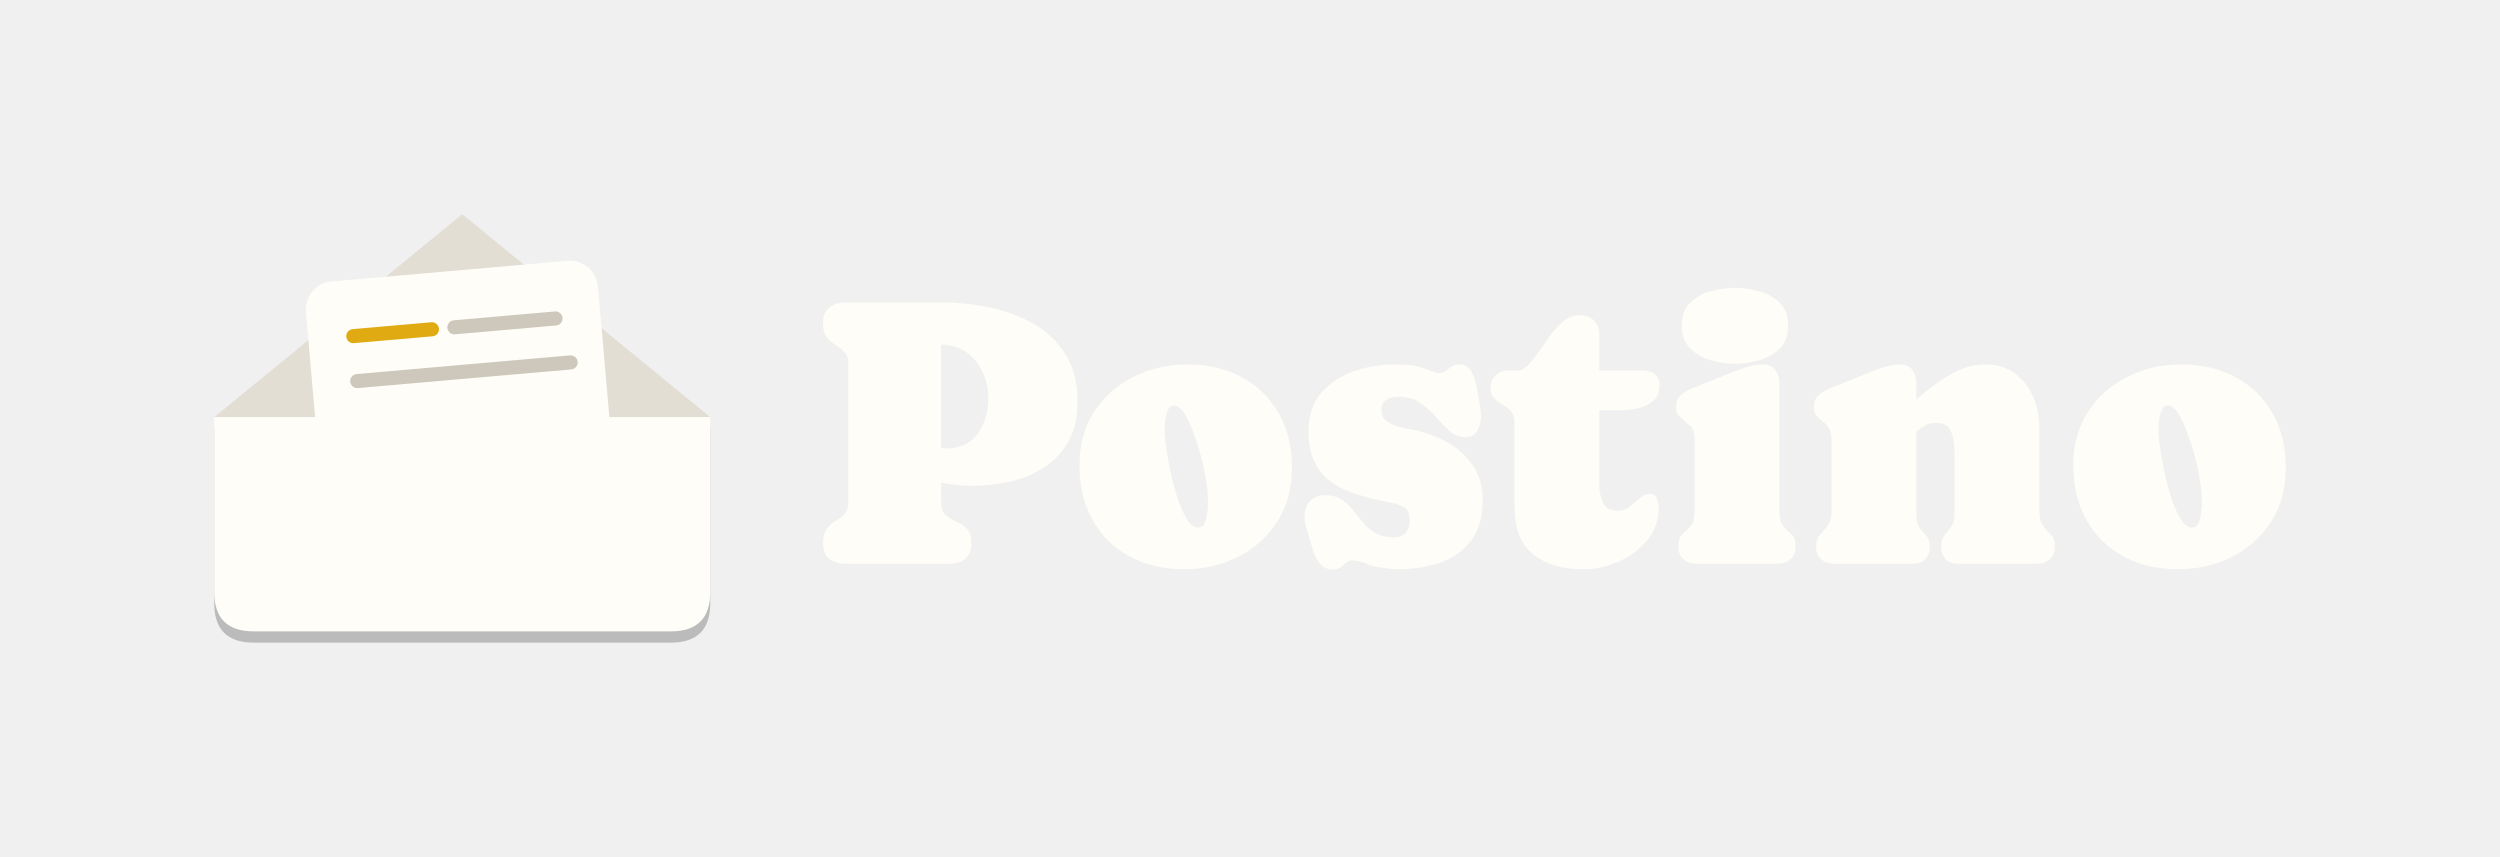
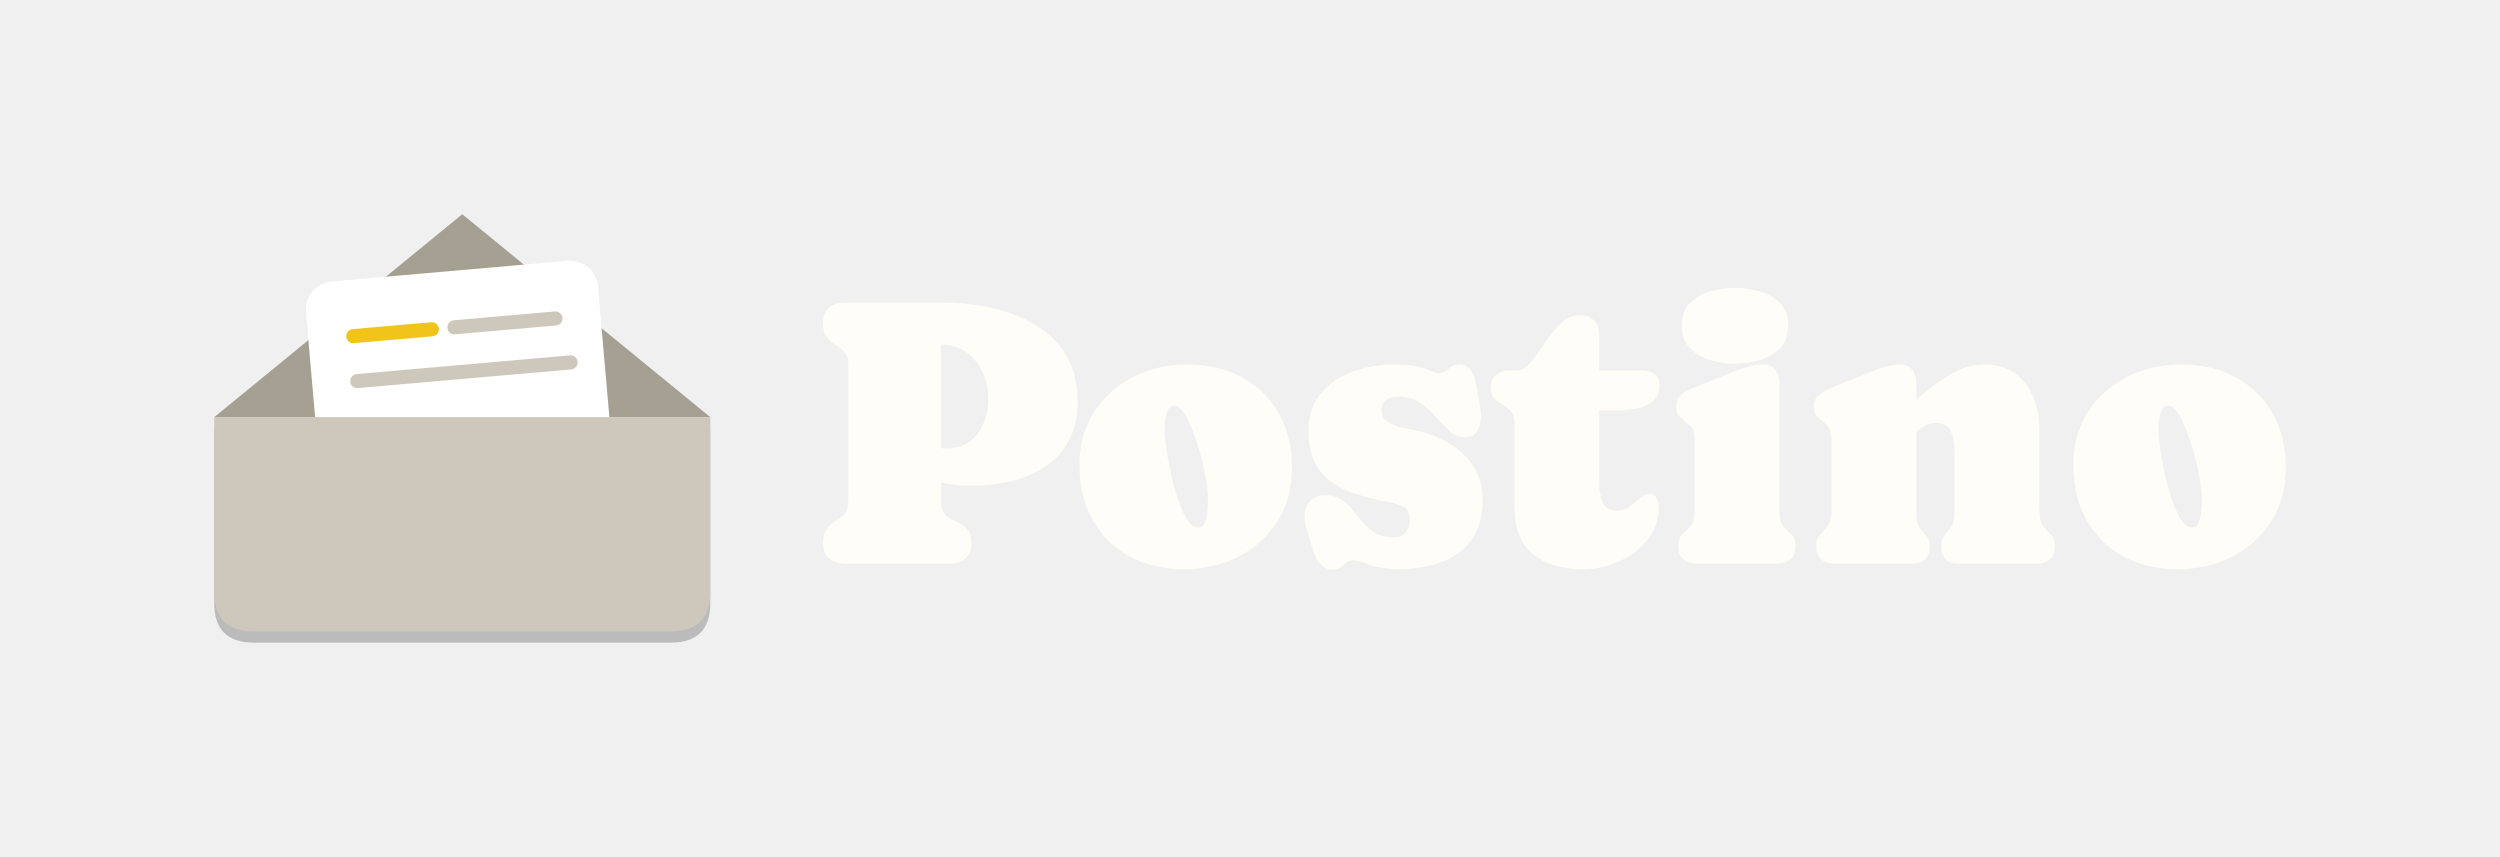
<svg xmlns="http://www.w3.org/2000/svg" viewBox="0 0 886.96 304" width="886.96" height="304">
  <svg x="76" y="76" width="176" height="152" viewBox="40 56 176 152">
-     <path d="M40 128 L128 56 L216 128 Z" fill="#e2ded4" />
+     <path d="M40 128 L128 56 L216 128 Z" fill="#a6a093" />
    <g transform="rotate(-5 128 128)">
-       <rect x="76" y="76" width="104" height="112" rx="10" fill="#fffdf8" />
+       <rect x="76" y="76" width="104" height="112" rx="10" fill="#ffffff" />
      <path d="M128 96 H164 M92 112 H168" fill="none" stroke="#cdc8bb" stroke-width="5" stroke-linecap="round" />
-       <path d="M92 96 H120" fill="none" stroke="#e0ab12" stroke-width="5" stroke-linecap="round" />
+       <path d="M92 96 H120" fill="none" stroke="#f0c419" stroke-width="5" stroke-linecap="round" />
    </g>
    <path d="M40 132 H216 V194 Q216 208 202 208 H54 Q40 208 40 194 Z" fill="#000" fill-opacity=".22" />
-     <path d="M40 128 H216 V190 Q216 204 202 204 H54 Q40 204 40 190 Z" fill="#fffdf8" />
+     <path d="M40 128 H216 V190 Q216 204 202 204 H54 Q40 204 40 190 Z" fill="#cdc8bb" />
  </svg>
  <g fill="#fffdf8">
    <svg x="292" y="102.13" width="518.96" height="99.95" viewBox="39 -1462 7752 1493">
      <path d="M1388 -860Q1388 -737 1341.5 -652Q1295 -567 1215.5 -514Q1136 -461 1036 -437Q936 -413 828 -413Q745 -413 665 -430V-327Q665 -279 689 -258Q713 -237 745 -223.5Q777 -210 801 -186Q825 -162 825 -109Q825 -52 792.5 -26Q760 0 706 0H158Q105 0 72 -26.5Q39 -53 39 -109Q39 -160 59 -185.5Q79 -211 106 -227Q133 -243 153 -264Q173 -285 173 -327V-1057Q173 -1100 153 -1121.5Q133 -1143 106 -1159Q79 -1175 59 -1200Q39 -1225 39 -1275Q39 -1331 72 -1357.5Q105 -1384 158 -1384H678Q803 -1384 928.5 -1357Q1054 -1330 1158 -1269.5Q1262 -1209 1325 -1108Q1388 -1007 1388 -860ZM915 -875Q915 -988 849 -1073Q783 -1158 665 -1162V-612Q676 -611 687 -611Q803 -611 859 -690Q915 -769 915 -875ZM1970 -1056Q2135 -1056 2259.5 -988Q2384 -920 2454 -797Q2524 -674 2524 -508Q2524 -345 2447 -224.5Q2370 -104 2240.5 -37.5Q2111 29 1953 29Q1787 29 1662 -39.5Q1537 -108 1467.5 -232.5Q1398 -357 1398 -523Q1398 -685 1476 -805Q1554 -925 1684 -990.5Q1814 -1056 1970 -1056ZM2027 -192Q2052 -192 2062.5 -218Q2073 -244 2076 -275.5Q2079 -307 2079 -324Q2079 -381 2070 -437.5Q2061 -494 2047 -549Q2042 -571 2028 -617.5Q2014 -664 1994 -715Q1974 -766 1950 -802Q1926 -838 1899 -838Q1876 -838 1865.5 -812Q1855 -786 1852 -754.5Q1849 -723 1849 -707Q1849 -680 1857 -620.5Q1865 -561 1880.5 -488Q1896 -415 1918 -347.5Q1940 -280 1967.5 -236Q1995 -192 2027 -192ZM3087 -885Q3053 -885 3026 -870Q2999 -855 2999 -816Q2999 -784 3014 -767Q3029 -750 3057 -738Q3087 -725 3120 -719Q3153 -713 3184 -706Q3276 -686 3356 -638.5Q3436 -591 3485.5 -516.5Q3535 -442 3535 -340Q3535 -203 3473 -122Q3411 -41 3308.5 -6Q3206 29 3084 29Q3053 29 2998.5 21Q2944 13 2918 -1H2917Q2907 -6 2884 -12Q2861 -18 2850 -18Q2819 -18 2797 6.5Q2775 31 2743 31Q2700 31 2675.5 3Q2651 -25 2638.5 -63.5Q2626 -102 2616 -135Q2609 -163 2600 -190.5Q2591 -218 2591 -247Q2591 -299 2619 -331Q2647 -363 2700 -363Q2752 -363 2786 -340.5Q2820 -318 2846.5 -285Q2873 -252 2900.5 -218.5Q2928 -185 2967 -162.5Q3006 -140 3065 -140Q3106 -140 3127 -164.5Q3148 -189 3148 -228Q3148 -284 3118 -300Q3088 -316 3041 -325Q2955 -342 2877.5 -365Q2800 -388 2740.5 -428Q2681 -468 2646.5 -534Q2612 -600 2612 -704Q2612 -827 2679 -904.5Q2746 -982 2849.5 -1019Q2953 -1056 3060 -1056Q3101 -1056 3140.5 -1053Q3180 -1050 3219 -1037Q3224 -1036 3242.5 -1029Q3261 -1022 3279 -1015.5Q3297 -1009 3297 -1009Q3330 -1009 3353.5 -1032.5Q3377 -1056 3410 -1056Q3452 -1056 3472 -1023.5Q3492 -991 3500.5 -948Q3509 -905 3514 -875Q3518 -852 3522 -828.5Q3526 -805 3526 -782Q3526 -742 3507.5 -706.5Q3489 -671 3442 -671Q3395 -671 3359 -703.5Q3323 -736 3287 -778Q3251 -820 3204 -852.5Q3157 -885 3087 -885ZM4071 29Q3900 29 3801.5 -50.5Q3703 -130 3703 -310V-745Q3703 -788 3684 -809Q3665 -830 3640 -843.5Q3615 -857 3596 -876.5Q3577 -896 3577 -936Q3577 -977 3606 -1000.5Q3635 -1024 3674 -1024H3719Q3748 -1024 3776.5 -1053.5Q3805 -1083 3834.5 -1127Q3864 -1171 3896.5 -1214.5Q3929 -1258 3966 -1287.5Q4003 -1317 4047 -1317Q4097 -1317 4125 -1289Q4153 -1261 4153 -1211V-1024H4380Q4418 -1024 4445 -1006Q4472 -988 4472 -946Q4472 -890 4436.5 -861Q4401 -832 4351 -822.5Q4301 -813 4257 -813H4153V-417Q4153 -368 4172 -324.5Q4191 -281 4250 -281Q4289 -281 4316.5 -303.5Q4344 -326 4368.5 -348Q4393 -370 4421 -370Q4447 -370 4457.5 -345Q4468 -320 4468 -300Q4468 -199 4407 -125Q4346 -51 4254.5 -11Q4163 29 4071 29ZM5021 -1056Q5062 -1056 5084.5 -1028Q5107 -1000 5107 -961V-301Q5107 -273 5109.5 -244.5Q5112 -216 5132 -195Q5158 -167 5175.5 -151Q5193 -135 5193 -91Q5193 -47 5165.5 -23.5Q5138 0 5095 0H4670Q4627 0 4599.5 -23Q4572 -46 4572 -91Q4572 -134 4589 -151.5Q4606 -169 4633 -195Q4653 -215 4655.5 -245Q4658 -275 4658 -301V-650Q4658 -670 4655 -691.5Q4652 -713 4638 -728Q4634 -733 4628.5 -736Q4623 -739 4619 -743Q4597 -766 4578.5 -780.5Q4560 -795 4560 -832Q4560 -872 4585 -894Q4610 -916 4644 -929L4860 -1016Q4898 -1031 4939 -1043.5Q4980 -1056 5021 -1056ZM4871 -1060Q4807 -1060 4742 -1079Q4677 -1098 4633.5 -1142.5Q4590 -1187 4590 -1263Q4590 -1339 4634 -1382.5Q4678 -1426 4743 -1444Q4808 -1462 4871 -1462Q4934 -1462 4999.5 -1444Q5065 -1426 5109.5 -1382.5Q5154 -1339 5154 -1263Q5154 -1186 5110 -1141.5Q5066 -1097 5000.5 -1078.5Q4935 -1060 4871 -1060ZM5749 -1056Q5790 -1056 5811.5 -1027.5Q5833 -999 5833 -961V-869Q5912 -942 6007 -999Q6102 -1056 6195 -1056Q6292 -1056 6356 -1008Q6420 -960 6452.5 -883Q6485 -806 6485 -717V-301Q6485 -273 6487.5 -246Q6490 -219 6509 -195Q6532 -166 6549.5 -150Q6567 -134 6567 -91Q6567 -47 6540 -23.5Q6513 0 6470 0H6052Q6010 0 5987.5 -25Q5965 -50 5965 -91Q5965 -129 5982.5 -150.5Q6000 -172 6017.5 -195.5Q6035 -219 6035 -262V-609Q6035 -656 6016.5 -701Q5998 -746 5940 -746Q5905 -746 5880 -732.5Q5855 -719 5833 -698V-289Q5833 -262 5835 -234.5Q5837 -207 5855 -184Q5876 -159 5890 -143.5Q5904 -128 5904 -91Q5904 -50 5881.5 -25Q5859 0 5817 0H5399Q5356 0 5329 -23.5Q5302 -47 5302 -91Q5302 -124 5314.5 -142.5Q5327 -161 5343 -177Q5359 -193 5371.5 -216Q5384 -239 5384 -279V-650Q5384 -695 5370 -718Q5356 -741 5337 -754.5Q5318 -768 5304 -784Q5290 -800 5290 -832Q5290 -871 5316 -893.5Q5342 -916 5374 -929L5590 -1016Q5628 -1032 5667.5 -1044Q5707 -1056 5749 -1056ZM7237 -1056Q7402 -1056 7526.5 -988Q7651 -920 7721 -797Q7791 -674 7791 -508Q7791 -345 7714 -224.5Q7637 -104 7507.5 -37.5Q7378 29 7220 29Q7054 29 6929 -39.5Q6804 -108 6734.5 -232.5Q6665 -357 6665 -523Q6665 -685 6743 -805Q6821 -925 6951 -990.5Q7081 -1056 7237 -1056ZM7294 -192Q7319 -192 7329.5 -218Q7340 -244 7343 -275.5Q7346 -307 7346 -324Q7346 -381 7337 -437.5Q7328 -494 7314 -549Q7309 -571 7295 -617.5Q7281 -664 7261 -715Q7241 -766 7217 -802Q7193 -838 7166 -838Q7143 -838 7132.5 -812Q7122 -786 7119 -754.5Q7116 -723 7116 -707Q7116 -680 7124 -620.5Q7132 -561 7147.5 -488Q7163 -415 7185 -347.5Q7207 -280 7234.5 -236Q7262 -192 7294 -192Z" />
    </svg>
  </g>
</svg>
